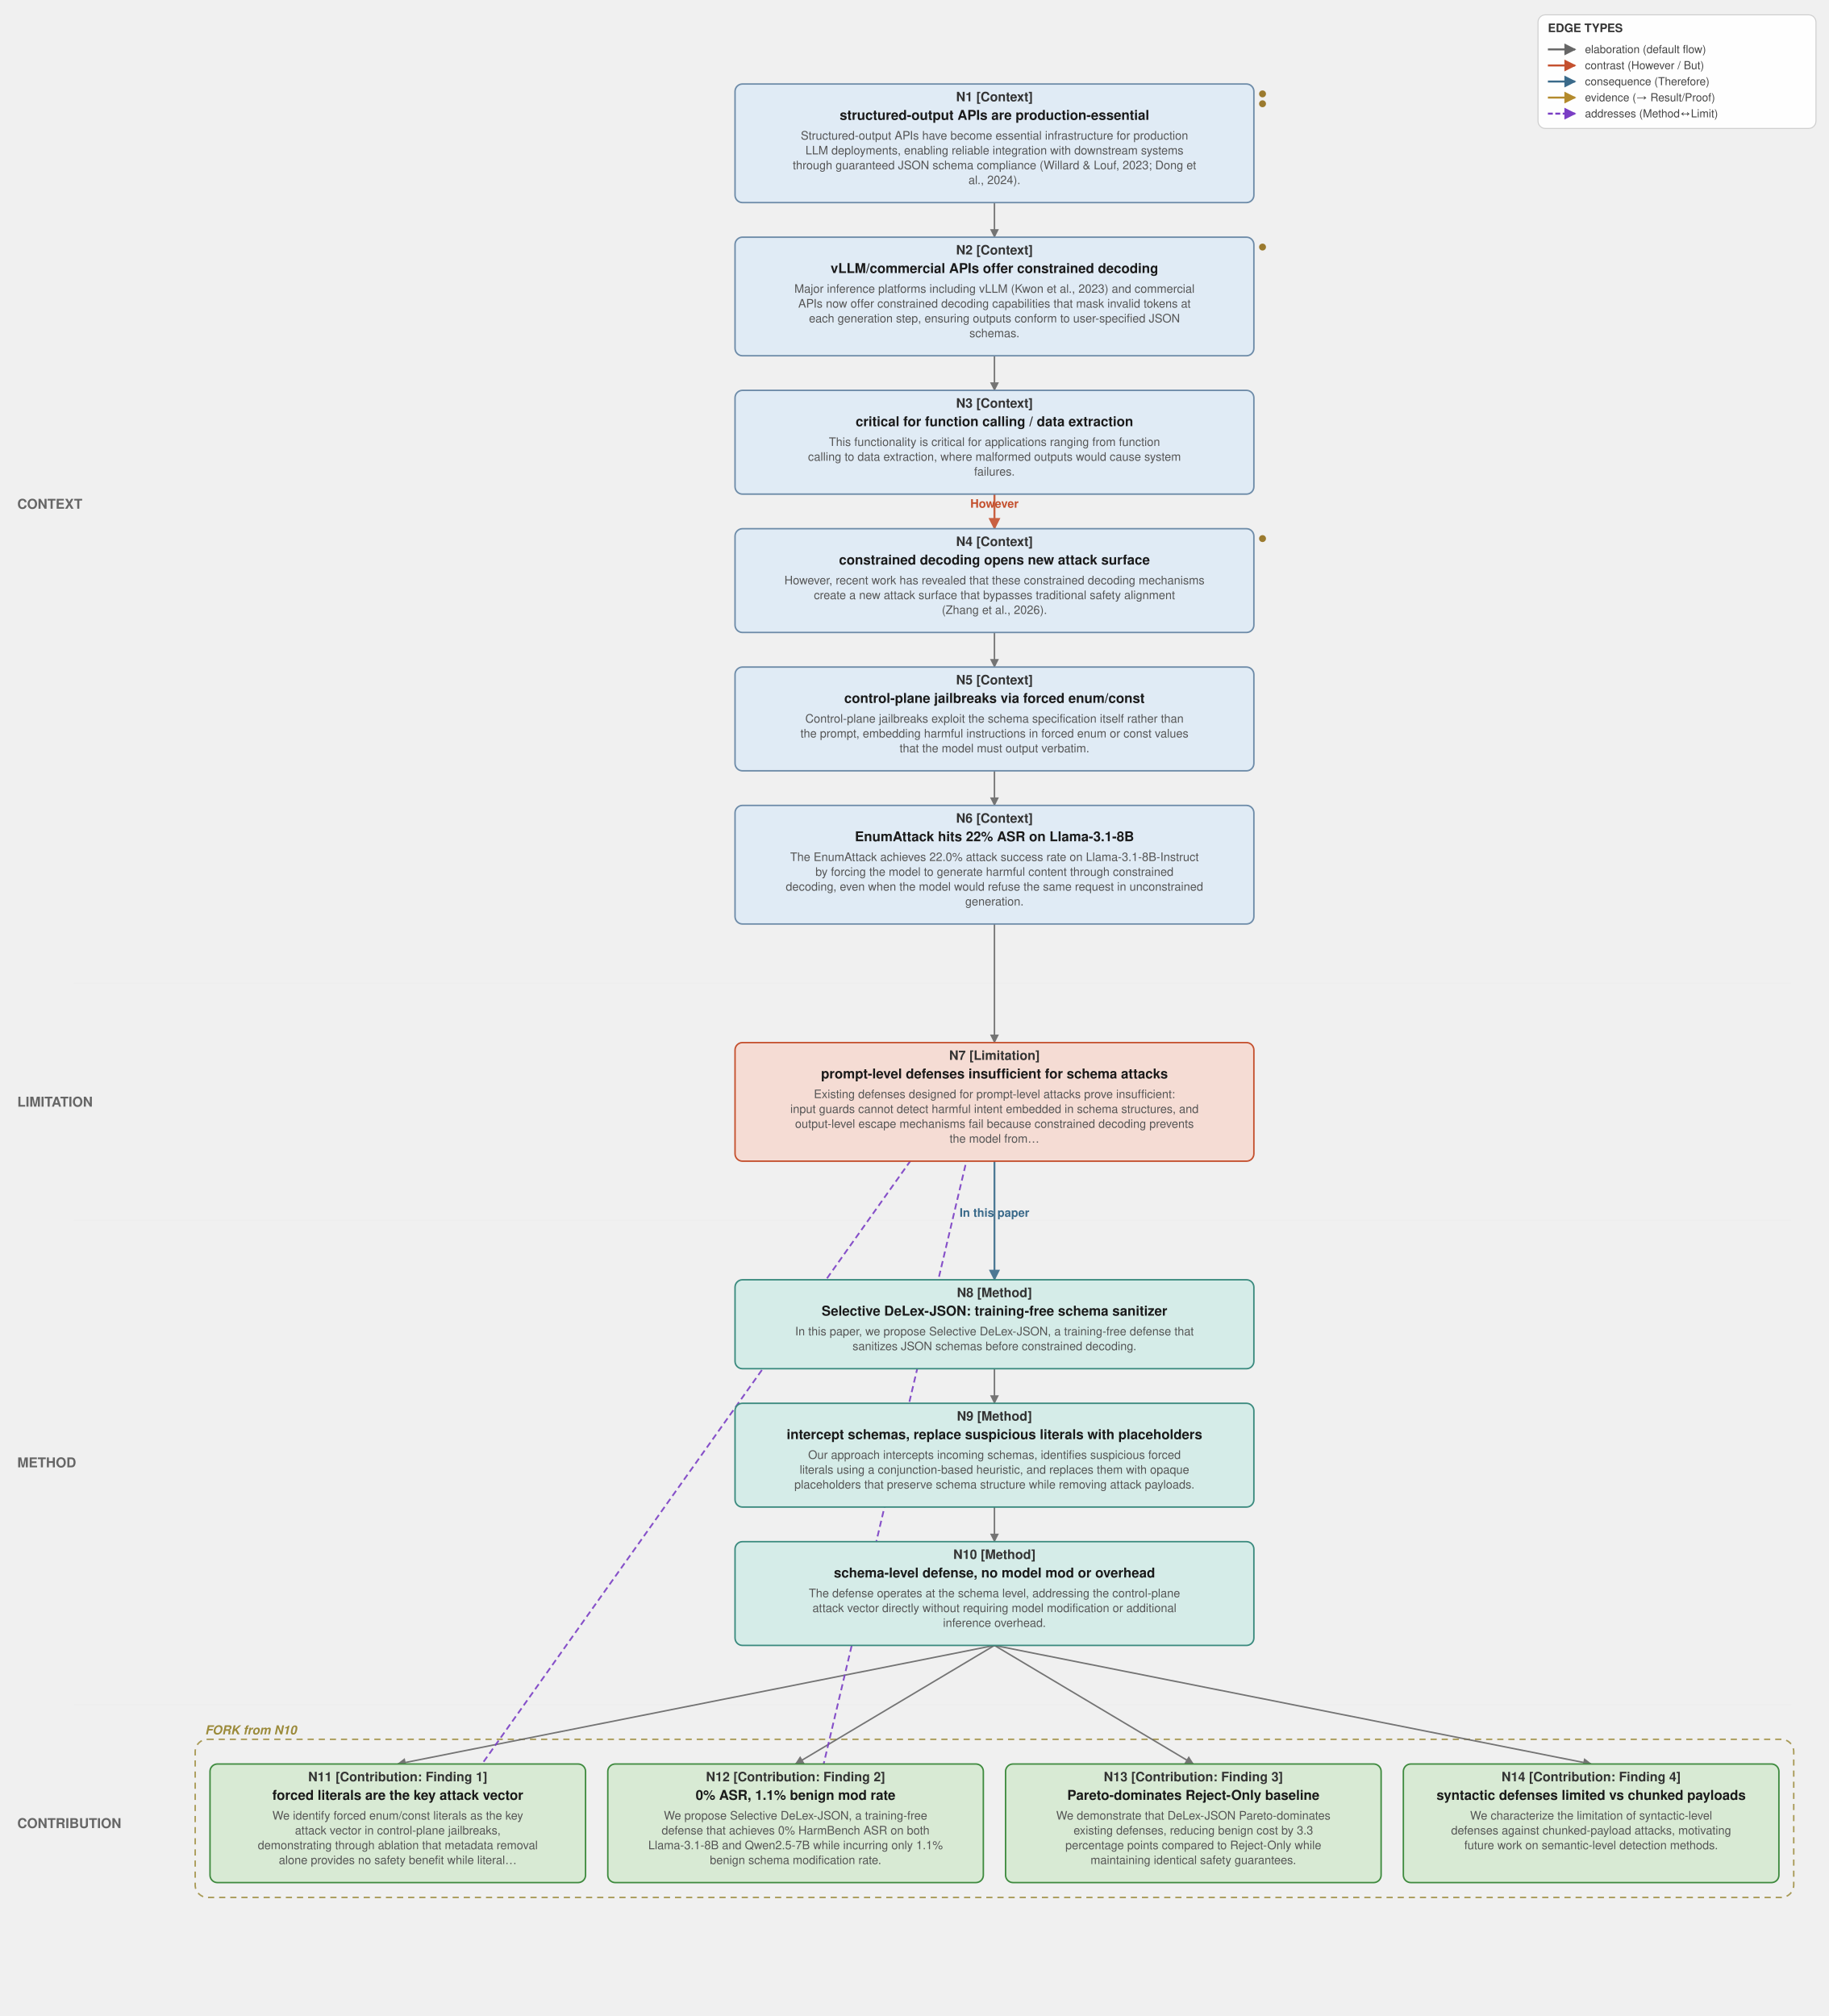
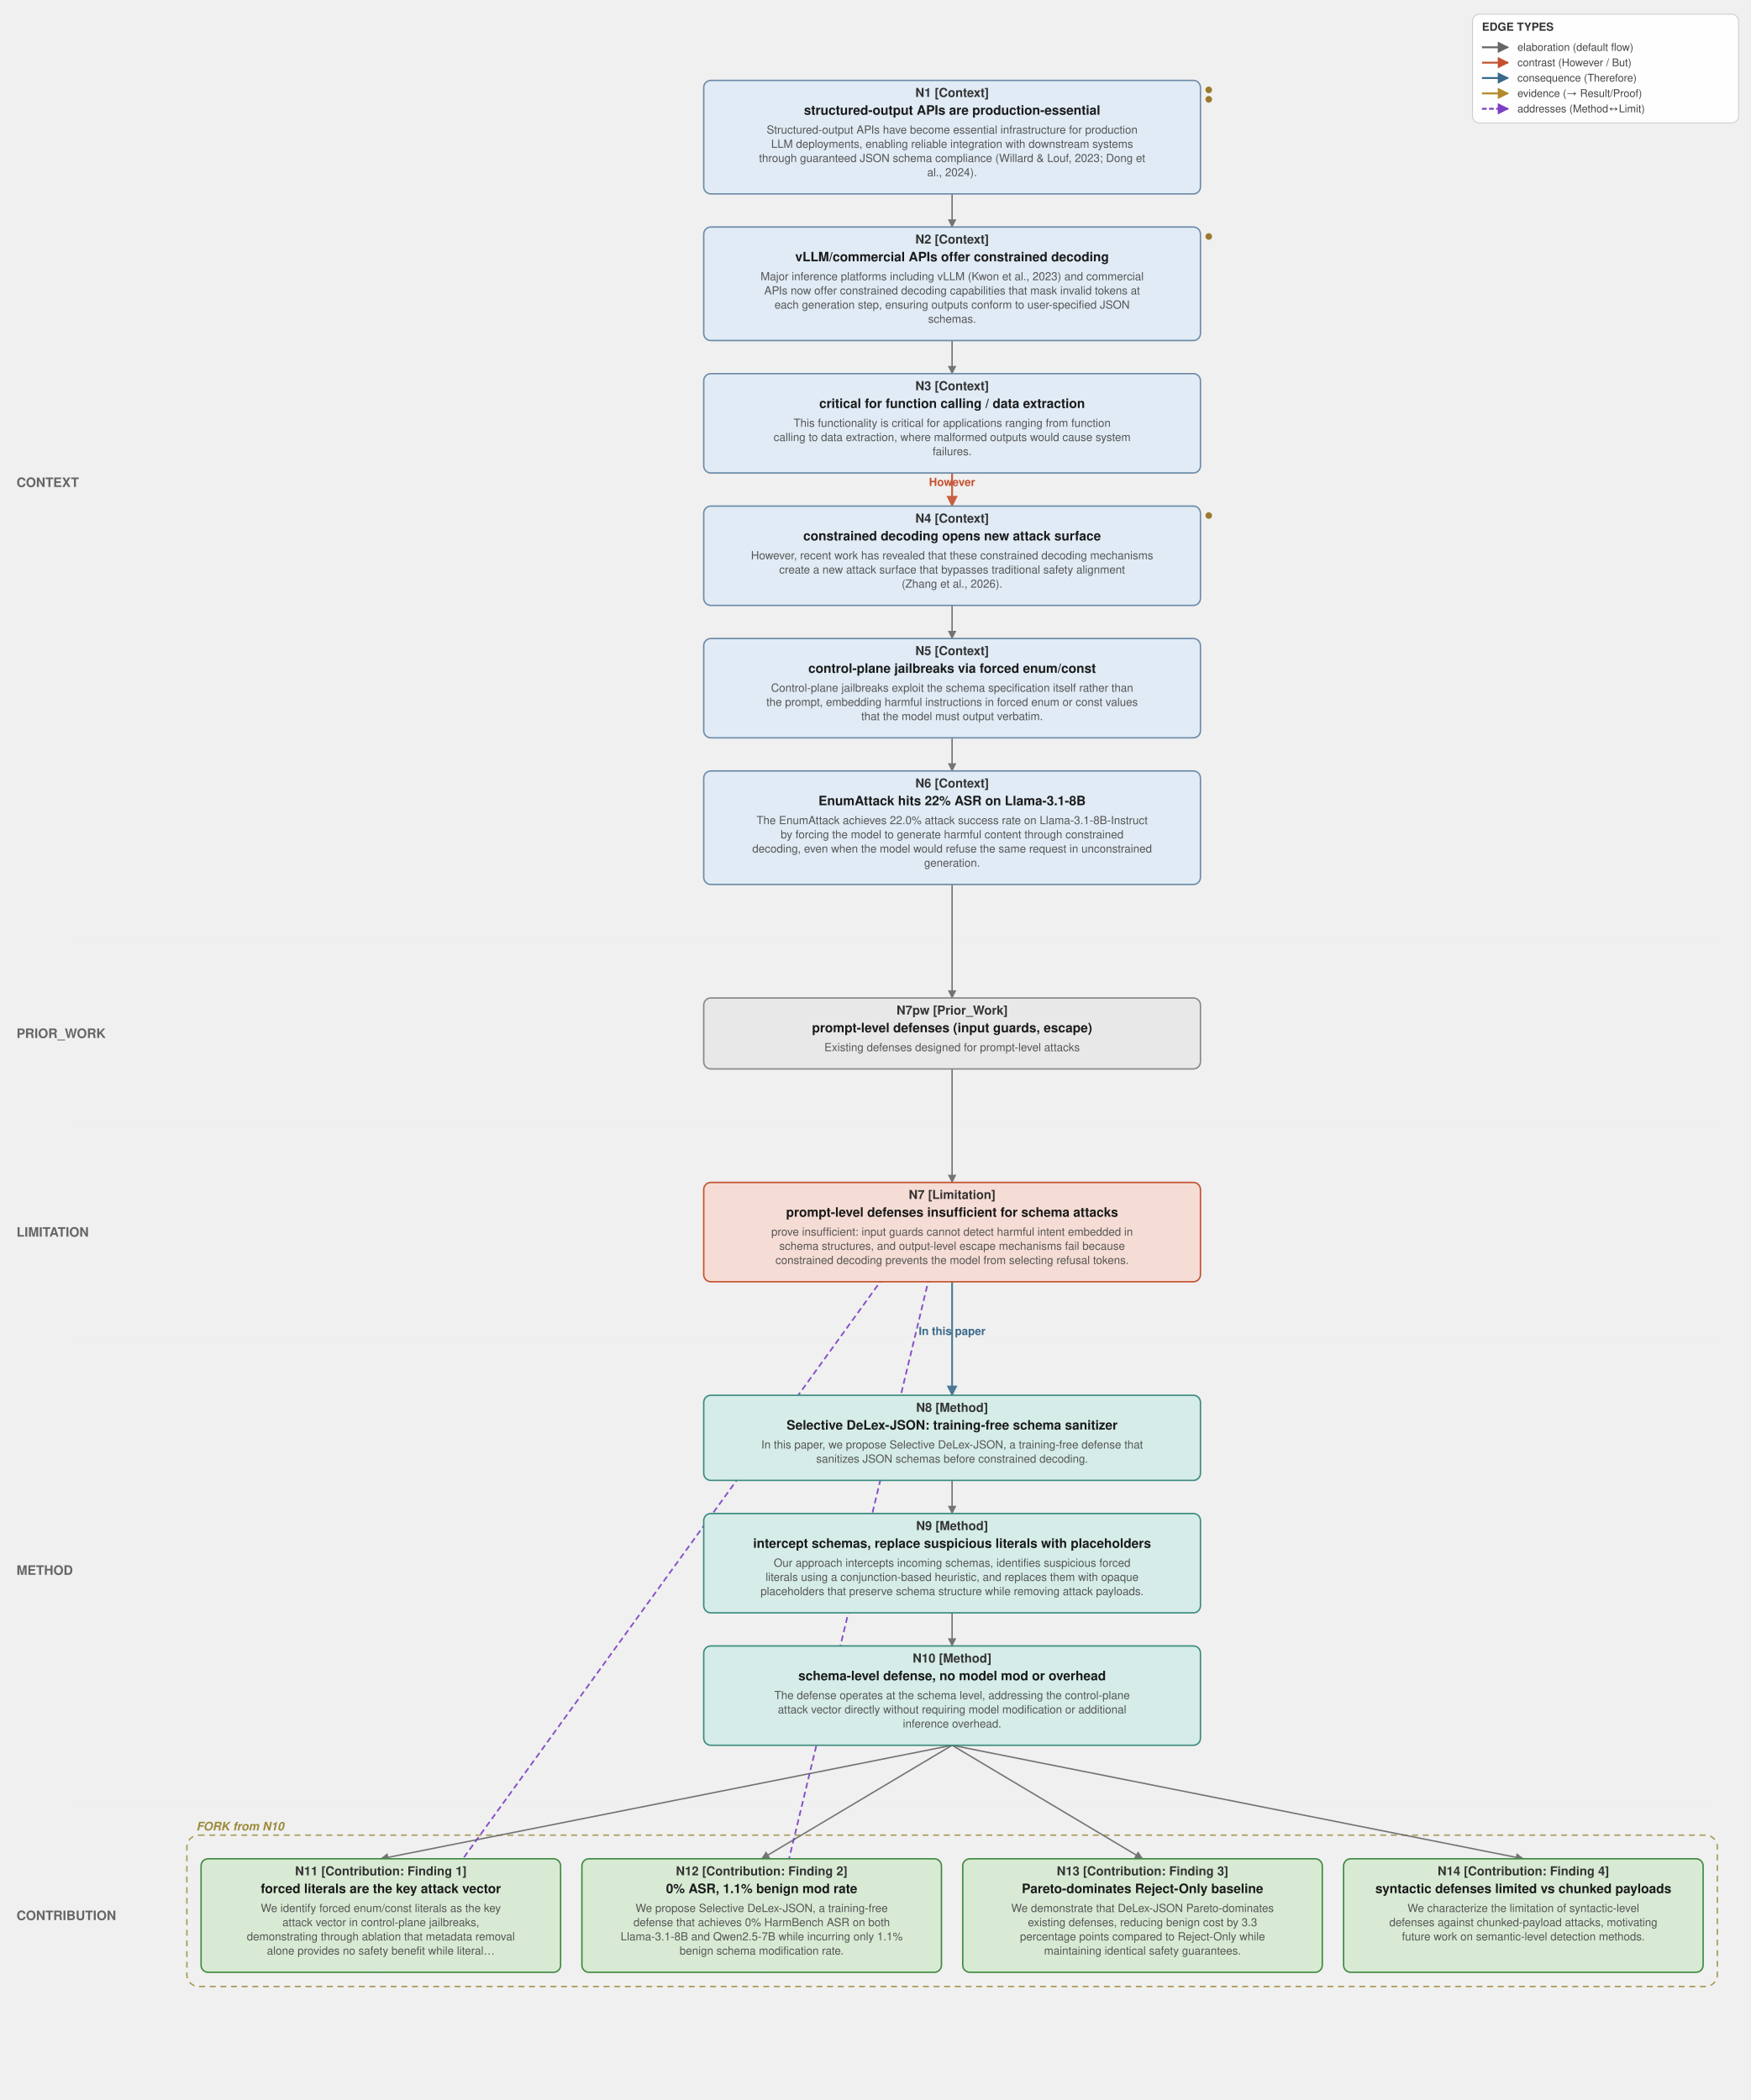
- <svg xmlns="http://www.w3.org/2000/svg" viewBox="0 0 1480 1632" style="width:100%; background:#fdfcf6; border:1px solid #e2e0d7; border-radius:8px;" font-family="-apple-system, BlinkMacSystemFont, Helvetica, Arial, sans-serif">
+ <svg xmlns="http://www.w3.org/2000/svg" viewBox="0 0 1480 1776" style="width:100%; background:#fdfcf6; border:1px solid #e2e0d7; border-radius:8px;" font-family="-apple-system, BlinkMacSystemFont, Helvetica, Arial, sans-serif">
  <defs>
    <marker id="ar" viewBox="0 0 10 10" refX="9" refY="5" markerWidth="6" markerHeight="6" orient="auto">
      <path d="M 0 0 L 10 5 L 0 10 z" fill="#666" />
    </marker>
    <marker id="ar-crit" viewBox="0 0 10 10" refX="9" refY="5" markerWidth="6" markerHeight="6" orient="auto">
      <path d="M 0 0 L 10 5 L 0 10 z" fill="#c4502e" />
    </marker>
    <marker id="ar-cons" viewBox="0 0 10 10" refX="9" refY="5" markerWidth="6" markerHeight="6" orient="auto">
      <path d="M 0 0 L 10 5 L 0 10 z" fill="#3a6a8a" />
    </marker>
    <marker id="ar-ev" viewBox="0 0 10 10" refX="9" refY="5" markerWidth="6" markerHeight="6" orient="auto">
      <path d="M 0 0 L 10 5 L 0 10 z" fill="#b38a2c" />
    </marker>
    <marker id="ar-back" viewBox="0 0 10 10" refX="9" refY="5" markerWidth="6" markerHeight="6" orient="auto">
      <path d="M 0 0 L 10 5 L 0 10 z" fill="#7a3ec4" />
    </marker>
  </defs>
  <text x="14" y="408" font-size="11" fill="#666" font-weight="700" dominant-baseline="middle">CONTEXT</text>
-   <text x="14" y="892" font-size="11" fill="#666" font-weight="700" dominant-baseline="middle">LIMITATION</text>
+   <text x="14" y="874" font-size="11" fill="#666" font-weight="700" dominant-baseline="middle">PRIOR_WORK</text>
  <line x1="60" y1="796" x2="1450" y2="796" stroke="#eee" stroke-width="1" />
-   <text x="14" y="1184" font-size="11" fill="#666" font-weight="700" dominant-baseline="middle">METHOD</text>
-   <line x1="60" y1="988" x2="1450" y2="988" stroke="#eee" stroke-width="1" />
-   <text x="14" y="1476" font-size="11" fill="#666" font-weight="700" dominant-baseline="middle">CONTRIBUTION</text>
-   <line x1="60" y1="1380" x2="1450" y2="1380" stroke="#eee" stroke-width="1" />
-   <rect x="158" y="1408" width="1294" height="128" rx="10" fill="none" stroke="#9b8a3a" stroke-width="1.2" stroke-dasharray="5 4" opacity="0.85" />
-   <text x="166" y="1404" font-size="10" fill="#9b8a3a" font-style="italic" font-weight="600">FORK from N10</text>
+   <text x="14" y="1042" font-size="11" fill="#666" font-weight="700" dominant-baseline="middle">LIMITATION</text>
+   <line x1="60" y1="952" x2="1450" y2="952" stroke="#eee" stroke-width="1" />
+   <text x="14" y="1328" font-size="11" fill="#666" font-weight="700" dominant-baseline="middle">METHOD</text>
+   <line x1="60" y1="1132" x2="1450" y2="1132" stroke="#eee" stroke-width="1" />
+   <text x="14" y="1620" font-size="11" fill="#666" font-weight="700" dominant-baseline="middle">CONTRIBUTION</text>
+   <line x1="60" y1="1524" x2="1450" y2="1524" stroke="#eee" stroke-width="1" />
+   <rect x="158" y="1552" width="1294" height="128" rx="10" fill="none" stroke="#9b8a3a" stroke-width="1.2" stroke-dasharray="5 4" opacity="0.85" />
+   <text x="166" y="1548" font-size="10" fill="#9b8a3a" font-style="italic" font-weight="600">FORK from N10</text>
  <line x1="805" y1="164" x2="805" y2="192" stroke="#666" stroke-width="1.2" marker-end="url(#ar)" opacity="0.9" />
  <line x1="805" y1="288" x2="805" y2="316" stroke="#666" stroke-width="1.2" marker-end="url(#ar)" opacity="0.9" />
  <line x1="805" y1="400" x2="805" y2="428" stroke="#c4502e" stroke-width="1.6" marker-end="url(#ar-crit)" opacity="0.9" />
  <text x="805" y="411" font-size="9.5" fill="#c4502e" font-weight="600" text-anchor="middle">However</text>
  <line x1="805" y1="512" x2="805" y2="540" stroke="#666" stroke-width="1.2" marker-end="url(#ar)" opacity="0.9" />
  <line x1="805" y1="624" x2="805" y2="652" stroke="#666" stroke-width="1.2" marker-end="url(#ar)" opacity="0.9" />
  <line x1="805" y1="748" x2="805" y2="844" stroke="#666" stroke-width="1.2" marker-end="url(#ar)" opacity="0.9" />
-   <line x1="805" y1="940" x2="805" y2="1036" stroke="#3a6a8a" stroke-width="1.5" marker-end="url(#ar-cons)" opacity="0.9" />
-   <text x="805" y="985" font-size="9.5" fill="#3a6a8a" font-weight="600" text-anchor="middle">In this paper</text>
-   <line x1="805" y1="1108" x2="805" y2="1136" stroke="#666" stroke-width="1.2" marker-end="url(#ar)" opacity="0.9" />
-   <line x1="805" y1="1220" x2="805" y2="1248" stroke="#666" stroke-width="1.2" marker-end="url(#ar)" opacity="0.9" />
-   <line x1="805" y1="1332" x2="322" y2="1428" stroke="#666" stroke-width="1.2" marker-end="url(#ar)" opacity="0.9" />
-   <line x1="805" y1="1332" x2="644" y2="1428" stroke="#666" stroke-width="1.2" marker-end="url(#ar)" opacity="0.9" />
-   <line x1="805" y1="1332" x2="966" y2="1428" stroke="#666" stroke-width="1.2" marker-end="url(#ar)" opacity="0.9" />
-   <line x1="805" y1="1332" x2="1288" y2="1428" stroke="#666" stroke-width="1.2" marker-end="url(#ar)" opacity="0.9" />
-   <line x1="644" y1="1524" x2="805" y2="844" stroke="#7a3ec4" stroke-width="1.4" stroke-dasharray="5 3" marker-end="url(#ar-back)" opacity="0.9" />
-   <line x1="322" y1="1524" x2="805" y2="844" stroke="#7a3ec4" stroke-width="1.4" stroke-dasharray="5 3" marker-end="url(#ar-back)" opacity="0.9" />
+   <line x1="805" y1="904" x2="805" y2="1000" stroke="#666" stroke-width="1.2" marker-end="url(#ar)" opacity="0.9" />
+   <line x1="805" y1="1084" x2="805" y2="1180" stroke="#3a6a8a" stroke-width="1.5" marker-end="url(#ar-cons)" opacity="0.9" />
+   <text x="805" y="1129" font-size="9.5" fill="#3a6a8a" font-weight="600" text-anchor="middle">In this paper</text>
+   <line x1="805" y1="1252" x2="805" y2="1280" stroke="#666" stroke-width="1.2" marker-end="url(#ar)" opacity="0.9" />
+   <line x1="805" y1="1364" x2="805" y2="1392" stroke="#666" stroke-width="1.2" marker-end="url(#ar)" opacity="0.9" />
+   <line x1="805" y1="1476" x2="322" y2="1572" stroke="#666" stroke-width="1.2" marker-end="url(#ar)" opacity="0.9" />
+   <line x1="805" y1="1476" x2="644" y2="1572" stroke="#666" stroke-width="1.2" marker-end="url(#ar)" opacity="0.9" />
+   <line x1="805" y1="1476" x2="966" y2="1572" stroke="#666" stroke-width="1.2" marker-end="url(#ar)" opacity="0.9" />
+   <line x1="805" y1="1476" x2="1288" y2="1572" stroke="#666" stroke-width="1.2" marker-end="url(#ar)" opacity="0.9" />
+   <line x1="644" y1="1668" x2="805" y2="1000" stroke="#7a3ec4" stroke-width="1.4" stroke-dasharray="5 3" marker-end="url(#ar-back)" opacity="0.9" />
+   <line x1="322" y1="1668" x2="805" y2="1000" stroke="#7a3ec4" stroke-width="1.4" stroke-dasharray="5 3" marker-end="url(#ar-back)" opacity="0.9" />
  <circle cx="1022.0" cy="76.0" r="2.8" fill="#9b7a2e" />
  <circle cx="1022.0" cy="84.0" r="2.8" fill="#9b7a2e" />
  <g>
    <rect x="595" y="68" width="420" height="96" rx="6" fill="#e0ebf5" stroke="#6d8ba8" stroke-width="1.2" />
    <text x="805" y="82" text-anchor="middle" font-size="10.5" font-weight="700" fill="#333">N1 [Context]</text>
    <text x="805" y="97" text-anchor="middle" font-size="11" font-weight="600" fill="#1a1a1a">structured-output APIs are production-essential</text>
    <text x="805" y="113" text-anchor="middle" font-size="9.5" fill="#555">Structured-output APIs have become essential infrastructure for production</text>
    <text x="805" y="125" text-anchor="middle" font-size="9.5" fill="#555">LLM deployments, enabling reliable integration with downstream systems</text>
    <text x="805" y="137" text-anchor="middle" font-size="9.5" fill="#555">through guaranteed JSON schema compliance (Willard &amp; Louf, 2023; Dong et</text>
    <text x="805" y="149" text-anchor="middle" font-size="9.5" fill="#555">al., 2024).</text>
  </g>
  <circle cx="1022.0" cy="200.0" r="2.8" fill="#9b7a2e" />
  <g>
    <rect x="595" y="192" width="420" height="96" rx="6" fill="#e0ebf5" stroke="#6d8ba8" stroke-width="1.2" />
    <text x="805" y="206" text-anchor="middle" font-size="10.5" font-weight="700" fill="#333">N2 [Context]</text>
    <text x="805" y="221" text-anchor="middle" font-size="11" font-weight="600" fill="#1a1a1a">vLLM/commercial APIs offer constrained decoding</text>
    <text x="805" y="237" text-anchor="middle" font-size="9.5" fill="#555">Major inference platforms including vLLM (Kwon et al., 2023) and commercial</text>
    <text x="805" y="249" text-anchor="middle" font-size="9.5" fill="#555">APIs now offer constrained decoding capabilities that mask invalid tokens at</text>
    <text x="805" y="261" text-anchor="middle" font-size="9.5" fill="#555">each generation step, ensuring outputs conform to user-specified JSON</text>
    <text x="805" y="273" text-anchor="middle" font-size="9.5" fill="#555">schemas.</text>
  </g>
  <g>
    <rect x="595" y="316" width="420" height="84" rx="6" fill="#e0ebf5" stroke="#6d8ba8" stroke-width="1.2" />
    <text x="805" y="330" text-anchor="middle" font-size="10.5" font-weight="700" fill="#333">N3 [Context]</text>
    <text x="805" y="345" text-anchor="middle" font-size="11" font-weight="600" fill="#1a1a1a">critical for function calling / data extraction</text>
    <text x="805" y="361" text-anchor="middle" font-size="9.5" fill="#555">This functionality is critical for applications ranging from function</text>
    <text x="805" y="373" text-anchor="middle" font-size="9.5" fill="#555">calling to data extraction, where malformed outputs would cause system</text>
    <text x="805" y="385" text-anchor="middle" font-size="9.5" fill="#555">failures.</text>
  </g>
  <circle cx="1022.0" cy="436.0" r="2.8" fill="#9b7a2e" />
  <g>
    <rect x="595" y="428" width="420" height="84" rx="6" fill="#e0ebf5" stroke="#6d8ba8" stroke-width="1.2" />
    <text x="805" y="442" text-anchor="middle" font-size="10.5" font-weight="700" fill="#333">N4 [Context]</text>
    <text x="805" y="457" text-anchor="middle" font-size="11" font-weight="600" fill="#1a1a1a">constrained decoding opens new attack surface</text>
    <text x="805" y="473" text-anchor="middle" font-size="9.5" fill="#555">However, recent work has revealed that these constrained decoding mechanisms</text>
    <text x="805" y="485" text-anchor="middle" font-size="9.5" fill="#555">create a new attack surface that bypasses traditional safety alignment</text>
    <text x="805" y="497" text-anchor="middle" font-size="9.5" fill="#555">(Zhang et al., 2026).</text>
  </g>
  <g>
    <rect x="595" y="540" width="420" height="84" rx="6" fill="#e0ebf5" stroke="#6d8ba8" stroke-width="1.2" />
    <text x="805" y="554" text-anchor="middle" font-size="10.5" font-weight="700" fill="#333">N5 [Context]</text>
    <text x="805" y="569" text-anchor="middle" font-size="11" font-weight="600" fill="#1a1a1a">control-plane jailbreaks via forced enum/const</text>
    <text x="805" y="585" text-anchor="middle" font-size="9.5" fill="#555">Control-plane jailbreaks exploit the schema specification itself rather than</text>
    <text x="805" y="597" text-anchor="middle" font-size="9.5" fill="#555">the prompt, embedding harmful instructions in forced enum or const values</text>
    <text x="805" y="609" text-anchor="middle" font-size="9.5" fill="#555">that the model must output verbatim.</text>
  </g>
  <g>
    <rect x="595" y="652" width="420" height="96" rx="6" fill="#e0ebf5" stroke="#6d8ba8" stroke-width="1.2" />
    <text x="805" y="666" text-anchor="middle" font-size="10.5" font-weight="700" fill="#333">N6 [Context]</text>
    <text x="805" y="681" text-anchor="middle" font-size="11" font-weight="600" fill="#1a1a1a">EnumAttack hits 22% ASR on Llama-3.1-8B</text>
    <text x="805" y="697" text-anchor="middle" font-size="9.5" fill="#555">The EnumAttack achieves 22.0% attack success rate on Llama-3.1-8B-Instruct</text>
    <text x="805" y="709" text-anchor="middle" font-size="9.5" fill="#555">by forcing the model to generate harmful content through constrained</text>
    <text x="805" y="721" text-anchor="middle" font-size="9.5" fill="#555">decoding, even when the model would refuse the same request in unconstrained</text>
    <text x="805" y="733" text-anchor="middle" font-size="9.5" fill="#555">generation.</text>
  </g>
  <g>
-     <rect x="595" y="844" width="420" height="96" rx="6" fill="#f5dcd4" stroke="#c4502e" stroke-width="1.2" />
-     <text x="805" y="858" text-anchor="middle" font-size="10.5" font-weight="700" fill="#333">N7 [Limitation]</text>
-     <text x="805" y="873" text-anchor="middle" font-size="11" font-weight="600" fill="#1a1a1a">prompt-level defenses insufficient for schema attacks</text>
-     <text x="805" y="889" text-anchor="middle" font-size="9.5" fill="#555">Existing defenses designed for prompt-level attacks prove insufficient:</text>
-     <text x="805" y="901" text-anchor="middle" font-size="9.5" fill="#555">input guards cannot detect harmful intent embedded in schema structures, and</text>
-     <text x="805" y="913" text-anchor="middle" font-size="9.5" fill="#555">output-level escape mechanisms fail because constrained decoding prevents</text>
-     <text x="805" y="925" text-anchor="middle" font-size="9.5" fill="#555">the model from…</text>
+     <rect x="595" y="844" width="420" height="60" rx="6" fill="#e8e8e8" stroke="#888" stroke-width="1.2" />
+     <text x="805" y="858" text-anchor="middle" font-size="10.5" font-weight="700" fill="#333">N7pw [Prior_Work]</text>
+     <text x="805" y="873" text-anchor="middle" font-size="11" font-weight="600" fill="#1a1a1a">prompt-level defenses (input guards, escape)</text>
+     <text x="805" y="889" text-anchor="middle" font-size="9.5" fill="#555">Existing defenses designed for prompt-level attacks</text>
  </g>
  <g>
-     <rect x="595" y="1036" width="420" height="72" rx="6" fill="#d5ece8" stroke="#3a8a7e" stroke-width="1.2" />
-     <text x="805" y="1050" text-anchor="middle" font-size="10.5" font-weight="700" fill="#333">N8 [Method]</text>
-     <text x="805" y="1065" text-anchor="middle" font-size="11" font-weight="600" fill="#1a1a1a">Selective DeLex-JSON: training-free schema sanitizer</text>
-     <text x="805" y="1081" text-anchor="middle" font-size="9.5" fill="#555">In this paper, we propose Selective DeLex-JSON, a training-free defense that</text>
-     <text x="805" y="1093" text-anchor="middle" font-size="9.5" fill="#555">sanitizes JSON schemas before constrained decoding.</text>
+     <rect x="595" y="1000" width="420" height="84" rx="6" fill="#f5dcd4" stroke="#c4502e" stroke-width="1.2" />
+     <text x="805" y="1014" text-anchor="middle" font-size="10.5" font-weight="700" fill="#333">N7 [Limitation]</text>
+     <text x="805" y="1029" text-anchor="middle" font-size="11" font-weight="600" fill="#1a1a1a">prompt-level defenses insufficient for schema attacks</text>
+     <text x="805" y="1045" text-anchor="middle" font-size="9.5" fill="#555">prove insufficient: input guards cannot detect harmful intent embedded in</text>
+     <text x="805" y="1057" text-anchor="middle" font-size="9.5" fill="#555">schema structures, and output-level escape mechanisms fail because</text>
+     <text x="805" y="1069" text-anchor="middle" font-size="9.5" fill="#555">constrained decoding prevents the model from selecting refusal tokens.</text>
  </g>
  <g>
-     <rect x="595" y="1136" width="420" height="84" rx="6" fill="#d5ece8" stroke="#3a8a7e" stroke-width="1.2" />
-     <text x="805" y="1150" text-anchor="middle" font-size="10.5" font-weight="700" fill="#333">N9 [Method]</text>
-     <text x="805" y="1165" text-anchor="middle" font-size="11" font-weight="600" fill="#1a1a1a">intercept schemas, replace suspicious literals with placeholders</text>
-     <text x="805" y="1181" text-anchor="middle" font-size="9.5" fill="#555">Our approach intercepts incoming schemas, identifies suspicious forced</text>
-     <text x="805" y="1193" text-anchor="middle" font-size="9.5" fill="#555">literals using a conjunction-based heuristic, and replaces them with opaque</text>
-     <text x="805" y="1205" text-anchor="middle" font-size="9.5" fill="#555">placeholders that preserve schema structure while removing attack payloads.</text>
+     <rect x="595" y="1180" width="420" height="72" rx="6" fill="#d5ece8" stroke="#3a8a7e" stroke-width="1.2" />
+     <text x="805" y="1194" text-anchor="middle" font-size="10.5" font-weight="700" fill="#333">N8 [Method]</text>
+     <text x="805" y="1209" text-anchor="middle" font-size="11" font-weight="600" fill="#1a1a1a">Selective DeLex-JSON: training-free schema sanitizer</text>
+     <text x="805" y="1225" text-anchor="middle" font-size="9.5" fill="#555">In this paper, we propose Selective DeLex-JSON, a training-free defense that</text>
+     <text x="805" y="1237" text-anchor="middle" font-size="9.5" fill="#555">sanitizes JSON schemas before constrained decoding.</text>
  </g>
  <g>
-     <rect x="595" y="1248" width="420" height="84" rx="6" fill="#d5ece8" stroke="#3a8a7e" stroke-width="1.2" />
-     <text x="805" y="1262" text-anchor="middle" font-size="10.5" font-weight="700" fill="#333">N10 [Method]</text>
-     <text x="805" y="1277" text-anchor="middle" font-size="11" font-weight="600" fill="#1a1a1a">schema-level defense, no model mod or overhead</text>
-     <text x="805" y="1293" text-anchor="middle" font-size="9.5" fill="#555">The defense operates at the schema level, addressing the control-plane</text>
-     <text x="805" y="1305" text-anchor="middle" font-size="9.5" fill="#555">attack vector directly without requiring model modification or additional</text>
-     <text x="805" y="1317" text-anchor="middle" font-size="9.5" fill="#555">inference overhead.</text>
+     <rect x="595" y="1280" width="420" height="84" rx="6" fill="#d5ece8" stroke="#3a8a7e" stroke-width="1.2" />
+     <text x="805" y="1294" text-anchor="middle" font-size="10.5" font-weight="700" fill="#333">N9 [Method]</text>
+     <text x="805" y="1309" text-anchor="middle" font-size="11" font-weight="600" fill="#1a1a1a">intercept schemas, replace suspicious literals with placeholders</text>
+     <text x="805" y="1325" text-anchor="middle" font-size="9.5" fill="#555">Our approach intercepts incoming schemas, identifies suspicious forced</text>
+     <text x="805" y="1337" text-anchor="middle" font-size="9.5" fill="#555">literals using a conjunction-based heuristic, and replaces them with opaque</text>
+     <text x="805" y="1349" text-anchor="middle" font-size="9.5" fill="#555">placeholders that preserve schema structure while removing attack payloads.</text>
  </g>
  <g>
-     <rect x="170" y="1428" width="304" height="96" rx="6" fill="#d8ead4" stroke="#3e8a3e" stroke-width="1.2" />
-     <text x="322" y="1442" text-anchor="middle" font-size="10.5" font-weight="700" fill="#333">N11 [Contribution: Finding 1]</text>
-     <text x="322" y="1457" text-anchor="middle" font-size="11" font-weight="600" fill="#1a1a1a">forced literals are the key attack vector</text>
-     <text x="322" y="1473" text-anchor="middle" font-size="9.5" fill="#555">We identify forced enum/const literals as the key</text>
-     <text x="322" y="1485" text-anchor="middle" font-size="9.5" fill="#555">attack vector in control-plane jailbreaks,</text>
-     <text x="322" y="1497" text-anchor="middle" font-size="9.5" fill="#555">demonstrating through ablation that metadata removal</text>
-     <text x="322" y="1509" text-anchor="middle" font-size="9.5" fill="#555">alone provides no safety benefit while literal…</text>
+     <rect x="595" y="1392" width="420" height="84" rx="6" fill="#d5ece8" stroke="#3a8a7e" stroke-width="1.2" />
+     <text x="805" y="1406" text-anchor="middle" font-size="10.5" font-weight="700" fill="#333">N10 [Method]</text>
+     <text x="805" y="1421" text-anchor="middle" font-size="11" font-weight="600" fill="#1a1a1a">schema-level defense, no model mod or overhead</text>
+     <text x="805" y="1437" text-anchor="middle" font-size="9.5" fill="#555">The defense operates at the schema level, addressing the control-plane</text>
+     <text x="805" y="1449" text-anchor="middle" font-size="9.5" fill="#555">attack vector directly without requiring model modification or additional</text>
+     <text x="805" y="1461" text-anchor="middle" font-size="9.5" fill="#555">inference overhead.</text>
  </g>
  <g>
-     <rect x="492" y="1428" width="304" height="96" rx="6" fill="#d8ead4" stroke="#3e8a3e" stroke-width="1.2" />
-     <text x="644" y="1442" text-anchor="middle" font-size="10.5" font-weight="700" fill="#333">N12 [Contribution: Finding 2]</text>
-     <text x="644" y="1457" text-anchor="middle" font-size="11" font-weight="600" fill="#1a1a1a">0% ASR, 1.1% benign mod rate</text>
-     <text x="644" y="1473" text-anchor="middle" font-size="9.5" fill="#555">We propose Selective DeLex-JSON, a training-free</text>
-     <text x="644" y="1485" text-anchor="middle" font-size="9.5" fill="#555">defense that achieves 0% HarmBench ASR on both</text>
-     <text x="644" y="1497" text-anchor="middle" font-size="9.5" fill="#555">Llama-3.1-8B and Qwen2.5-7B while incurring only 1.1%</text>
-     <text x="644" y="1509" text-anchor="middle" font-size="9.5" fill="#555">benign schema modification rate.</text>
+     <rect x="170" y="1572" width="304" height="96" rx="6" fill="#d8ead4" stroke="#3e8a3e" stroke-width="1.2" />
+     <text x="322" y="1586" text-anchor="middle" font-size="10.5" font-weight="700" fill="#333">N11 [Contribution: Finding 1]</text>
+     <text x="322" y="1601" text-anchor="middle" font-size="11" font-weight="600" fill="#1a1a1a">forced literals are the key attack vector</text>
+     <text x="322" y="1617" text-anchor="middle" font-size="9.5" fill="#555">We identify forced enum/const literals as the key</text>
+     <text x="322" y="1629" text-anchor="middle" font-size="9.5" fill="#555">attack vector in control-plane jailbreaks,</text>
+     <text x="322" y="1641" text-anchor="middle" font-size="9.5" fill="#555">demonstrating through ablation that metadata removal</text>
+     <text x="322" y="1653" text-anchor="middle" font-size="9.5" fill="#555">alone provides no safety benefit while literal…</text>
  </g>
  <g>
-     <rect x="814" y="1428" width="304" height="96" rx="6" fill="#d8ead4" stroke="#3e8a3e" stroke-width="1.2" />
-     <text x="966" y="1442" text-anchor="middle" font-size="10.5" font-weight="700" fill="#333">N13 [Contribution: Finding 3]</text>
-     <text x="966" y="1457" text-anchor="middle" font-size="11" font-weight="600" fill="#1a1a1a">Pareto-dominates Reject-Only baseline</text>
-     <text x="966" y="1473" text-anchor="middle" font-size="9.5" fill="#555">We demonstrate that DeLex-JSON Pareto-dominates</text>
-     <text x="966" y="1485" text-anchor="middle" font-size="9.5" fill="#555">existing defenses, reducing benign cost by 3.3</text>
-     <text x="966" y="1497" text-anchor="middle" font-size="9.5" fill="#555">percentage points compared to Reject-Only while</text>
-     <text x="966" y="1509" text-anchor="middle" font-size="9.5" fill="#555">maintaining identical safety guarantees.</text>
+     <rect x="492" y="1572" width="304" height="96" rx="6" fill="#d8ead4" stroke="#3e8a3e" stroke-width="1.2" />
+     <text x="644" y="1586" text-anchor="middle" font-size="10.5" font-weight="700" fill="#333">N12 [Contribution: Finding 2]</text>
+     <text x="644" y="1601" text-anchor="middle" font-size="11" font-weight="600" fill="#1a1a1a">0% ASR, 1.1% benign mod rate</text>
+     <text x="644" y="1617" text-anchor="middle" font-size="9.5" fill="#555">We propose Selective DeLex-JSON, a training-free</text>
+     <text x="644" y="1629" text-anchor="middle" font-size="9.5" fill="#555">defense that achieves 0% HarmBench ASR on both</text>
+     <text x="644" y="1641" text-anchor="middle" font-size="9.5" fill="#555">Llama-3.1-8B and Qwen2.5-7B while incurring only 1.1%</text>
+     <text x="644" y="1653" text-anchor="middle" font-size="9.5" fill="#555">benign schema modification rate.</text>
  </g>
  <g>
-     <rect x="1136" y="1428" width="304" height="96" rx="6" fill="#d8ead4" stroke="#3e8a3e" stroke-width="1.2" />
-     <text x="1288" y="1442" text-anchor="middle" font-size="10.5" font-weight="700" fill="#333">N14 [Contribution: Finding 4]</text>
-     <text x="1288" y="1457" text-anchor="middle" font-size="11" font-weight="600" fill="#1a1a1a">syntactic defenses limited vs chunked payloads</text>
-     <text x="1288" y="1473" text-anchor="middle" font-size="9.5" fill="#555">We characterize the limitation of syntactic-level</text>
-     <text x="1288" y="1485" text-anchor="middle" font-size="9.5" fill="#555">defenses against chunked-payload attacks, motivating</text>
-     <text x="1288" y="1497" text-anchor="middle" font-size="9.5" fill="#555">future work on semantic-level detection methods.</text>
+     <rect x="814" y="1572" width="304" height="96" rx="6" fill="#d8ead4" stroke="#3e8a3e" stroke-width="1.2" />
+     <text x="966" y="1586" text-anchor="middle" font-size="10.5" font-weight="700" fill="#333">N13 [Contribution: Finding 3]</text>
+     <text x="966" y="1601" text-anchor="middle" font-size="11" font-weight="600" fill="#1a1a1a">Pareto-dominates Reject-Only baseline</text>
+     <text x="966" y="1617" text-anchor="middle" font-size="9.5" fill="#555">We demonstrate that DeLex-JSON Pareto-dominates</text>
+     <text x="966" y="1629" text-anchor="middle" font-size="9.5" fill="#555">existing defenses, reducing benign cost by 3.3</text>
+     <text x="966" y="1641" text-anchor="middle" font-size="9.5" fill="#555">percentage points compared to Reject-Only while</text>
+     <text x="966" y="1653" text-anchor="middle" font-size="9.5" fill="#555">maintaining identical safety guarantees.</text>
+   </g>
+   <g>
+     <rect x="1136" y="1572" width="304" height="96" rx="6" fill="#d8ead4" stroke="#3e8a3e" stroke-width="1.2" />
+     <text x="1288" y="1586" text-anchor="middle" font-size="10.5" font-weight="700" fill="#333">N14 [Contribution: Finding 4]</text>
+     <text x="1288" y="1601" text-anchor="middle" font-size="11" font-weight="600" fill="#1a1a1a">syntactic defenses limited vs chunked payloads</text>
+     <text x="1288" y="1617" text-anchor="middle" font-size="9.5" fill="#555">We characterize the limitation of syntactic-level</text>
+     <text x="1288" y="1629" text-anchor="middle" font-size="9.5" fill="#555">defenses against chunked-payload attacks, motivating</text>
+     <text x="1288" y="1641" text-anchor="middle" font-size="9.5" fill="#555">future work on semantic-level detection methods.</text>
  </g>
  <g>
    <rect x="1245" y="12" width="225" height="92" rx="6" fill="#ffffff" stroke="#ccc" stroke-width="0.8" opacity="0.95" />
    <text x="1253" y="26" font-size="9.5" font-weight="700" fill="#333">EDGE TYPES</text>
    <line x1="1253" y1="40" x2="1275" y2="40" stroke="#666" stroke-width="1.6" marker-end="url(#ar)" />
    <text x="1283" y="43" font-size="9" fill="#444">elaboration (default flow)</text>
    <line x1="1253" y1="53" x2="1275" y2="53" stroke="#c4502e" stroke-width="1.6" marker-end="url(#ar-crit)" />
    <text x="1283" y="56" font-size="9" fill="#444">contrast (However / But)</text>
    <line x1="1253" y1="66" x2="1275" y2="66" stroke="#3a6a8a" stroke-width="1.6" marker-end="url(#ar-cons)" />
    <text x="1283" y="69" font-size="9" fill="#444">consequence (Therefore)</text>
    <line x1="1253" y1="79" x2="1275" y2="79" stroke="#b38a2c" stroke-width="1.6" marker-end="url(#ar-ev)" />
    <text x="1283" y="82" font-size="9" fill="#444">evidence (→ Result/Proof)</text>
    <line x1="1253" y1="92" x2="1275" y2="92" stroke="#7a3ec4" stroke-width="1.6" stroke-dasharray="4 2" marker-end="url(#ar-back)" />
    <text x="1283" y="95" font-size="9" fill="#444">addresses (Method↔Limit)</text>
  </g>
</svg>
